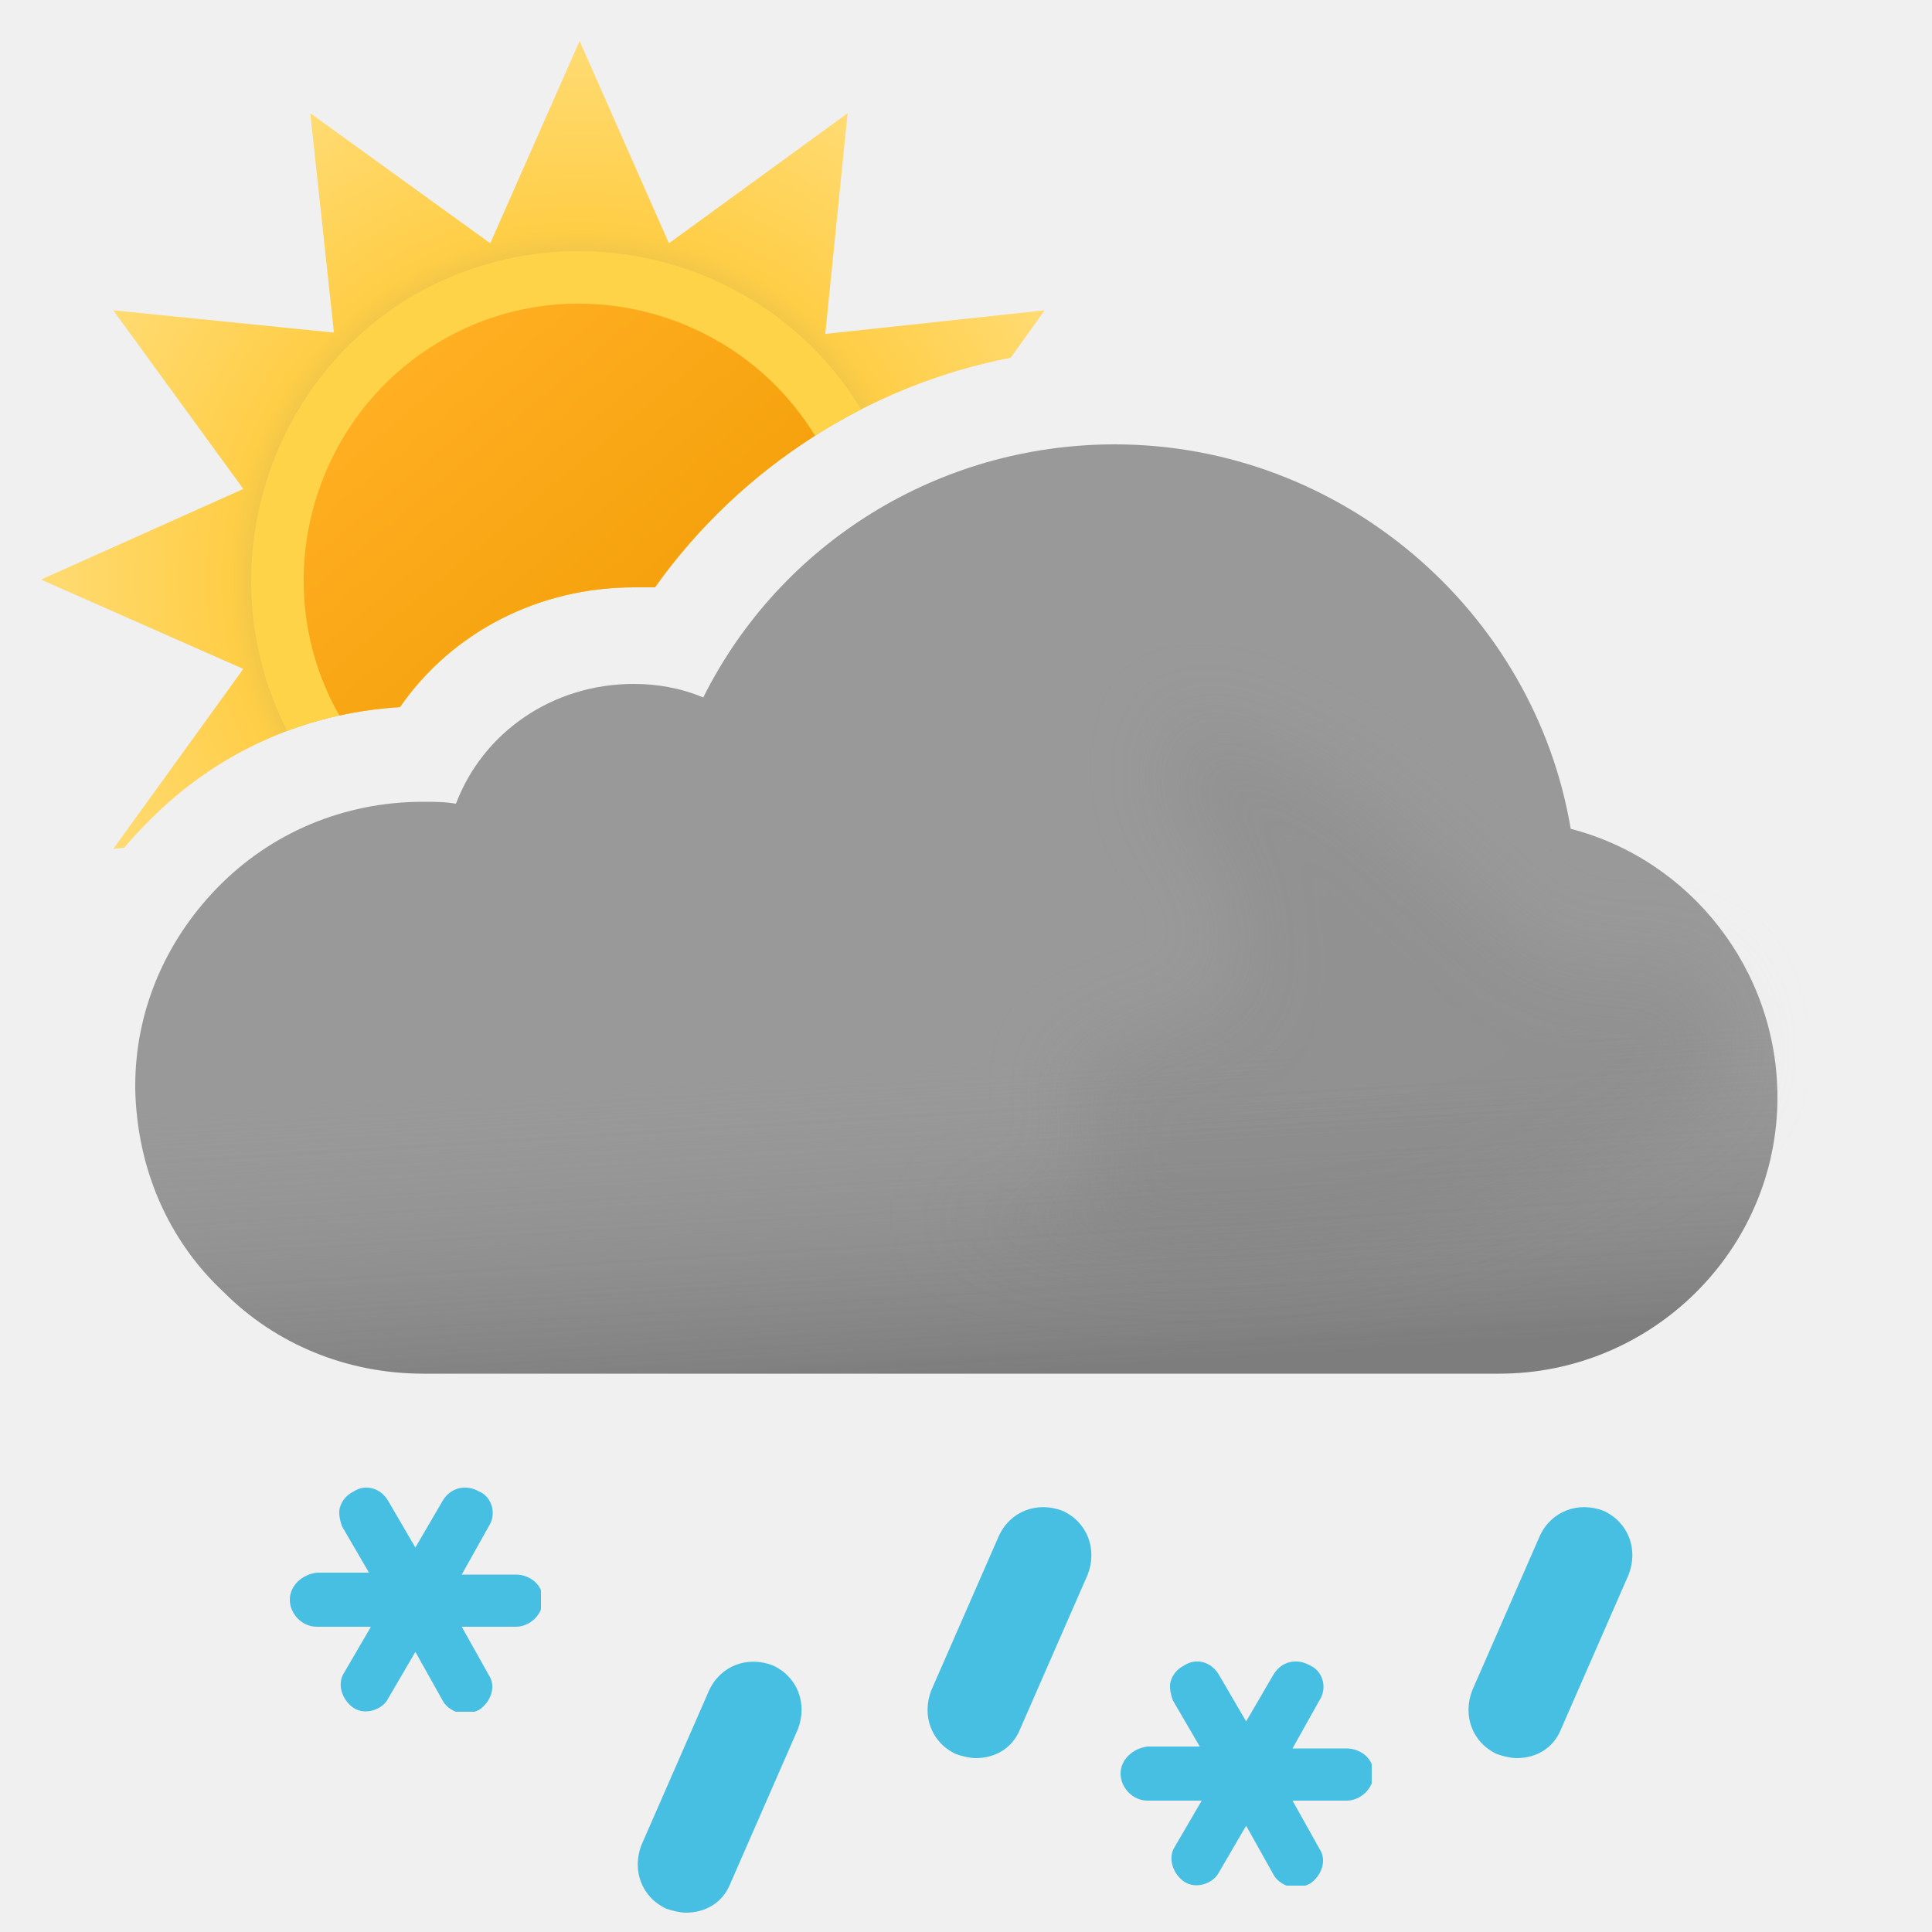
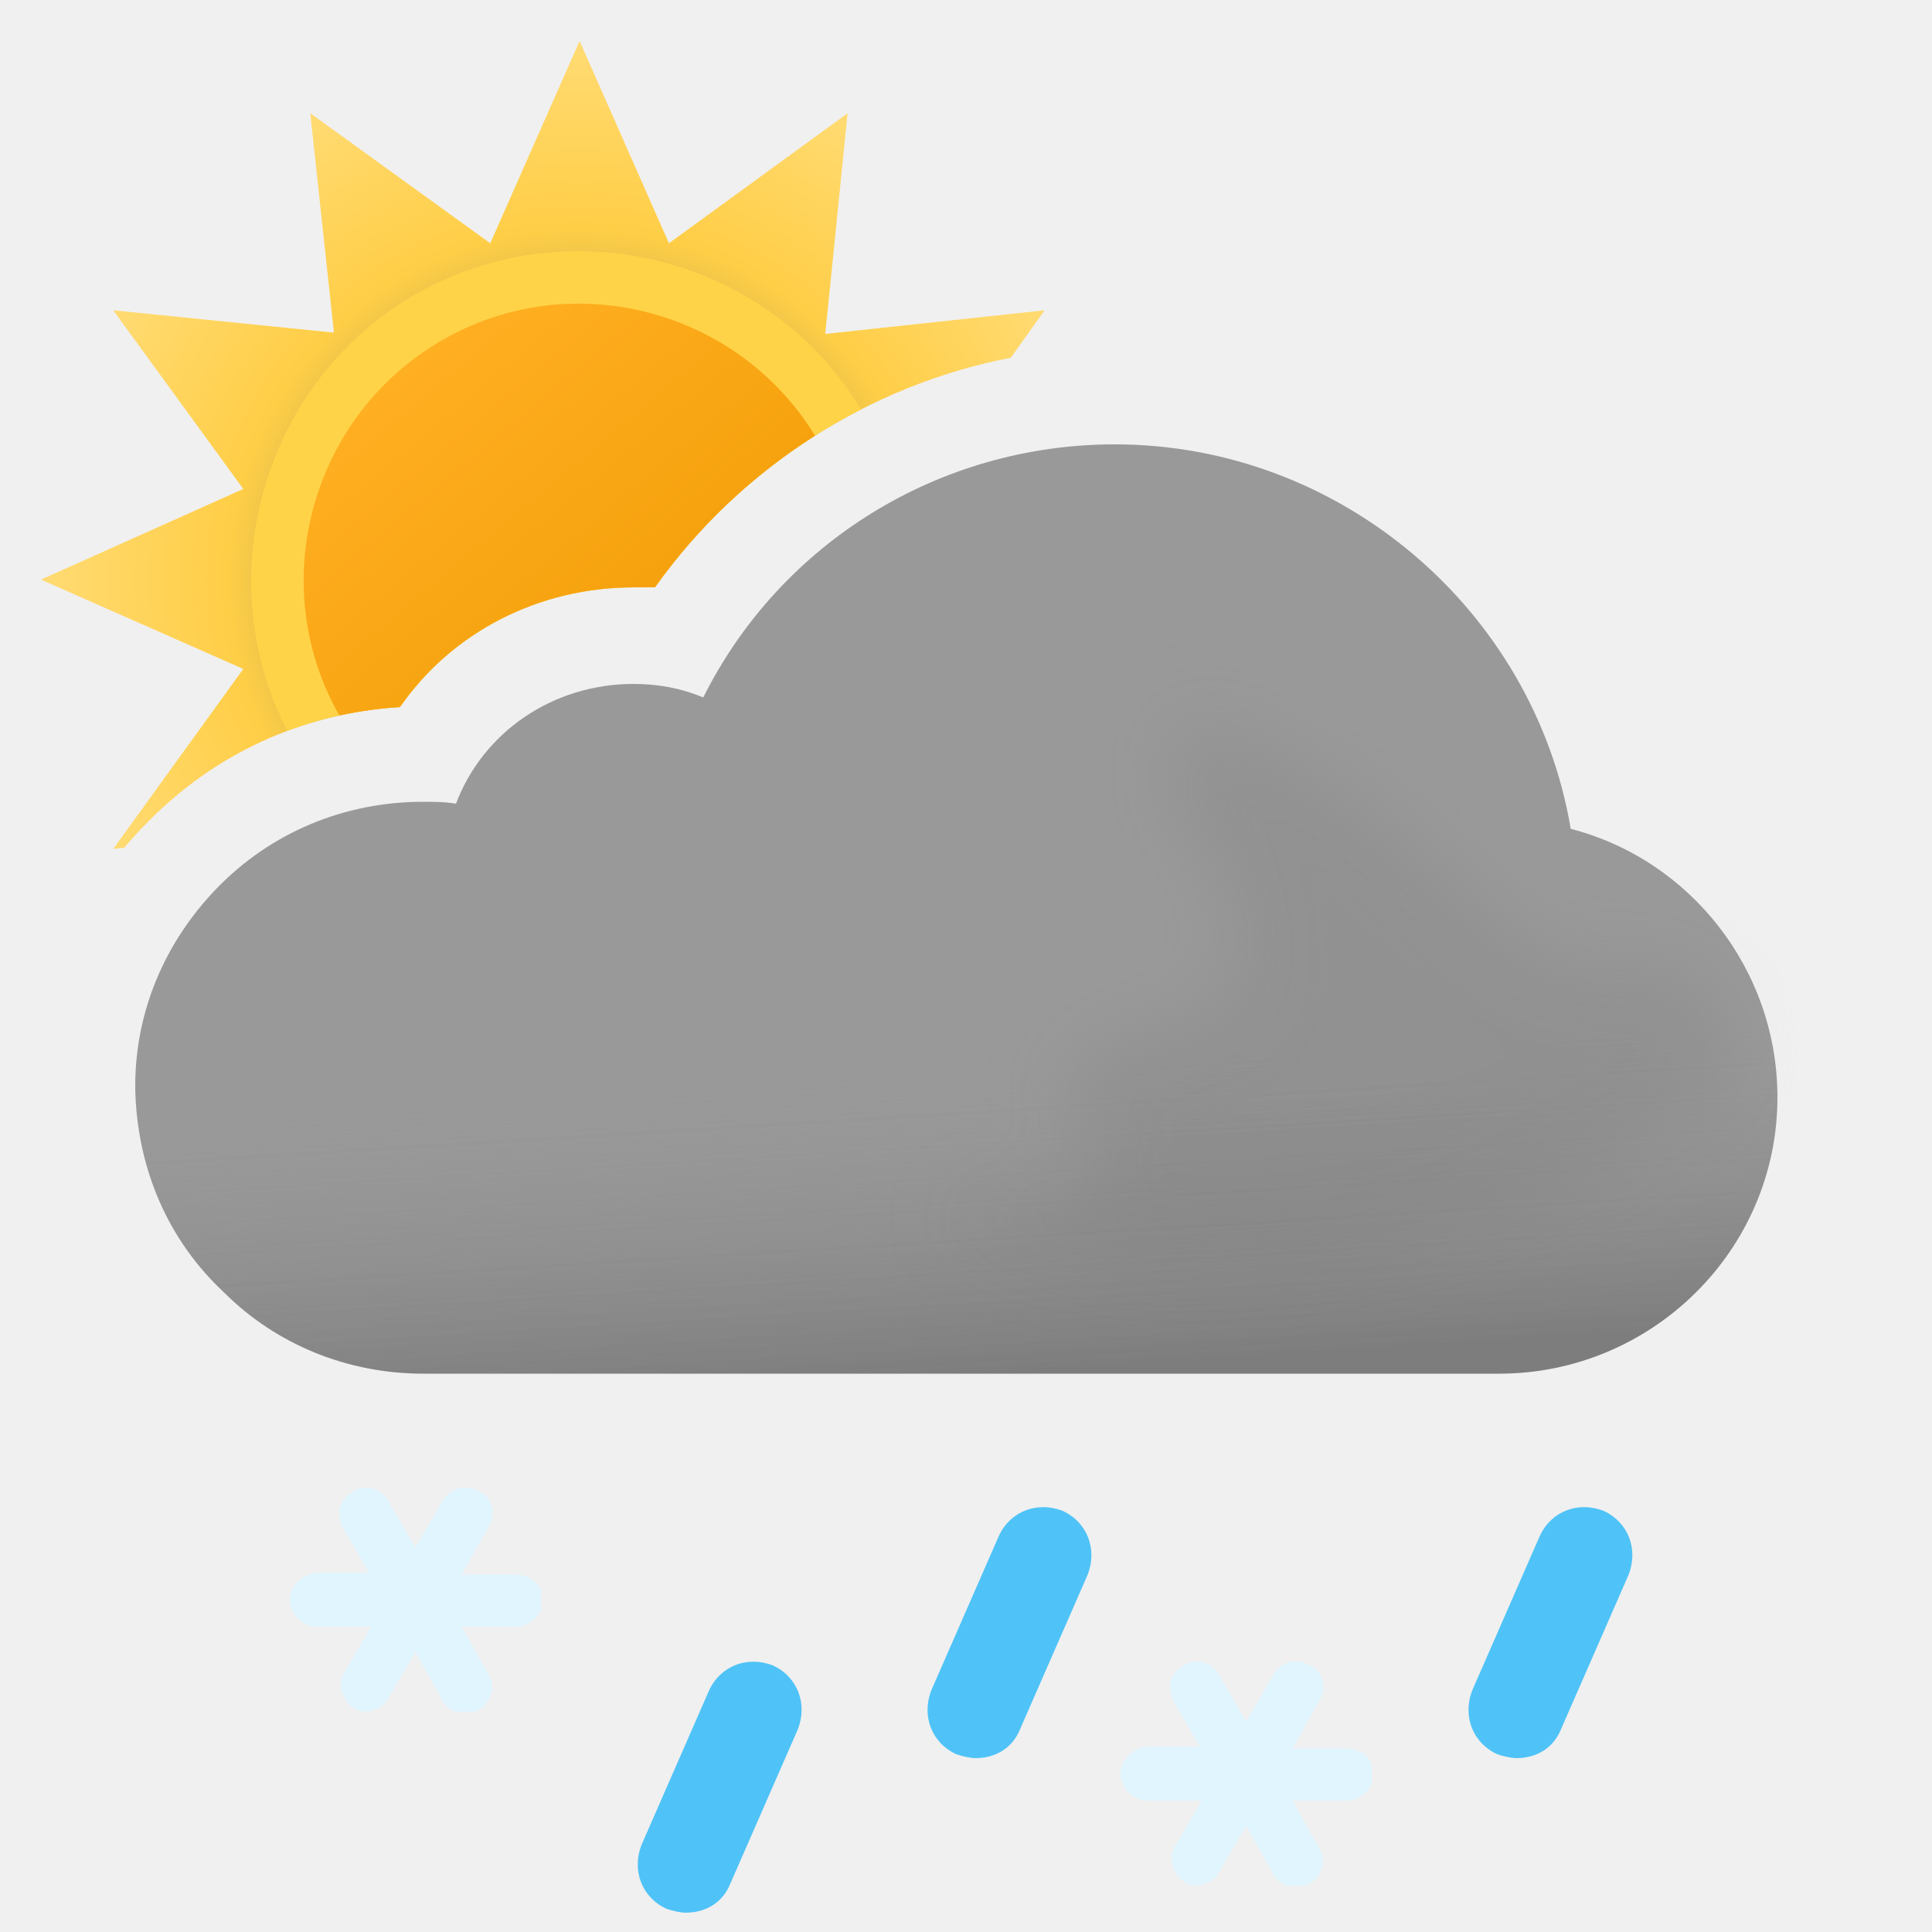
<svg xmlns="http://www.w3.org/2000/svg" width="100" height="100" fill="none" viewBox="0 0 100 100" version="1.1" id="svg65">
  <path fill="url(#43d__43d__paint0_radial_149_1448)" fill-rule="evenodd" d="M52.315 18.517l1.757-2.457-11.356 1.224L43.872 5.86l-9.248 6.732L30 2.12l-4.624 10.472L16.06 5.86l1.224 11.356L5.86 16.06l6.732 9.248L2.12 30l10.472 4.624L5.86 43.94l.57-.061A19.46 19.46 0 017.6 42.6c3.5-3.6 8.1-5.7 13.1-6 2.7-3.9 7.2-6.2 12.1-6.2h1.1c4.363-6.14 11.011-10.453 18.415-11.883z" clip-rule="evenodd" id="path2" />
  <path fill="#FFD348" fill-rule="evenodd" d="M14.867 37.83A20.01 20.01 0 0120.7 36.6c2.7-3.9 7.2-6.2 12.1-6.2h1.1a29.679 29.679 0 0110.672-9.21c-4.775-7.863-15.023-10.525-23.082-5.956-7.87 4.565-10.725 14.6-6.623 22.597z" clip-rule="evenodd" id="path4" />
  <path fill="url(#43d__43d__paint1_linear_149_1448)" fill-rule="evenodd" d="M17.565 37.034A20.22 20.22 0 0120.7 36.6c2.7-3.9 7.2-6.2 12.1-6.2h1.1a29.632 29.632 0 018.287-7.85c-4.026-6.561-12.633-8.81-19.328-4.927-6.765 3.924-9.155 12.627-5.294 19.41z" clip-rule="evenodd" id="path6" />
  <path fill="#999" fill-rule="evenodd" d="M81.3 42.9C79.4 31.6 69.4 23 57.7 23c-9.1 0-17.3 5.1-21.3 13.1-1.2-.5-2.4-.7-3.6-.7-4.2 0-7.8 2.5-9.2 6.2-.6-.1-1.1-.1-1.7-.1-4.1 0-7.9 1.6-10.7 4.5C8.5 48.8 7 52.4 7 56.2v.2c.1 4.1 1.7 7.8 4.6 10.5 2.7 2.7 6.4 4.2 10.3 4.2h55.7c7.9 0 14.4-6.4 14.4-14.3 0-6.6-4.5-12.3-10.7-13.9z" clip-rule="evenodd" id="path8" />
  <path fill="url(#43d__43d__paint2_linear_149_1448)" fill-rule="evenodd" d="M81.3 42.9C79.4 31.6 69.4 23 57.7 23c-9.1 0-17.3 5.1-21.3 13.1-1.2-.5-2.4-.7-3.6-.7-4.2 0-7.8 2.5-9.2 6.2-.6-.1-1.1-.1-1.7-.1-4.1 0-7.9 1.6-10.7 4.5C8.5 48.8 7 52.4 7 56.2v.2c.1 4.1 1.7 7.8 4.6 10.5 2.7 2.7 6.4 4.2 10.3 4.2h55.7c7.9 0 14.4-6.4 14.4-14.3 0-6.6-4.5-12.3-10.7-13.9z" clip-rule="evenodd" style="mix-blend-mode:multiply" opacity=".6" id="path10" />
  <g style="mix-blend-mode:multiply" filter="url(#43d__43d__filter0_f_149_1448)" opacity=".3" id="g14">
    <path fill="url(#43d__43d__paint3_radial_149_1448)" d="M29.5 64c1.787 0 24.848-1.272 26.48-2 2.23-.994-2.39-6.972 0-7.47 1.08-.224 2.667-.927 2.667-.927s4.352-1.602 5.103-1.602c.75 0 .374-2.964.14-4.81l-.14-1.32c0-.87-2.592-2.674-3-4.87-.284-1.527.424-3.585.276-3.968 0 0-.05-.029-.036-.032.014-.004.026.007.036.032.112.053.922.327.922.327 1.948.66 5.03 1.74 7.802 3.64 1.658 1.138 3.941 3.314 3.941 3.314s1.645 1.272 2.059 1.687c1 1 4 4 6 4h5L89 51.59l.5 3.21c0 7.9-6.5 14.3-14.4 14.3H18.5S23 64 29.5 64z" id="path12" />
  </g>
-   <g clip-path="url(#43d__43d__clip0_149_1448)" id="g18" style="fill:#47bfe2;fill-opacity:1">
-     <path fill="#00B8F1" d="M26.7 81.5h-2.8l1.4-2.5c.4-.6.2-1.5-.5-1.8-.7-.4-1.5-.2-1.9.5l-1.4 2.4-1.4-2.4c-.4-.7-1.2-.9-1.8-.5-.4.2-.6.5-.7.8-.1.3 0 .7.1 1l1.4 2.4h-2.7c-.8.1-1.4.7-1.4 1.4s.6 1.4 1.4 1.4h2.8l-1.4 2.4c-.2.3-.2.7-.1 1 .1.3.3.6.6.8.6.4 1.5.1 1.8-.5l1.4-2.4 1.4 2.5c.2.4.7.7 1.2.7.2 0 .5-.1.7-.2.6-.4.9-1.2.5-1.8l-1.4-2.5h2.8c.7 0 1.4-.6 1.4-1.4 0-.8-.7-1.3-1.4-1.3z" id="path16" style="fill:#47bfe2;fill-opacity:1" />
+   <g clip-path="url(#43d__43d__clip0_149_1448)" id="g18" style="fill:#e1f5fe;fill-opacity:1">
+     <path fill="#00B8F1" d="M26.7 81.5h-2.8l1.4-2.5c.4-.6.2-1.5-.5-1.8-.7-.4-1.5-.2-1.9.5l-1.4 2.4-1.4-2.4c-.4-.7-1.2-.9-1.8-.5-.4.2-.6.5-.7.8-.1.3 0 .7.1 1l1.4 2.4h-2.7c-.8.1-1.4.7-1.4 1.4s.6 1.4 1.4 1.4h2.8l-1.4 2.4c-.2.3-.2.7-.1 1 .1.3.3.6.6.8.6.4 1.5.1 1.8-.5l1.4-2.4 1.4 2.5c.2.4.7.7 1.2.7.2 0 .5-.1.7-.2.6-.4.9-1.2.5-1.8l-1.4-2.5h2.8c.7 0 1.4-.6 1.4-1.4 0-.8-.7-1.3-1.4-1.3z" id="path16" style="fill:#e1f5fe;fill-opacity:1" />
  </g>
-   <g clip-path="url(#43d__43d__clip1_149_1448)" id="g22" style="fill:#47bfe2;fill-opacity:1">
-     <path fill="#00B8F1" d="M69.7 90.5h-2.8l1.4-2.5c.4-.6.2-1.5-.5-1.8-.7-.4-1.5-.2-1.9.5l-1.4 2.4-1.4-2.4c-.4-.7-1.2-.9-1.8-.5-.4.2-.6.5-.7.8-.1.3 0 .7.1 1l1.4 2.4h-2.7c-.8.1-1.4.7-1.4 1.4s.6 1.4 1.4 1.4h2.8l-1.4 2.4c-.2.3-.2.7-.1 1 .1.3.3.6.6.8.6.4 1.5.1 1.8-.5l1.4-2.4 1.4 2.5c.2.4.7.7 1.2.7.2 0 .5-.1.7-.2.6-.4.9-1.2.5-1.8l-1.4-2.5h2.8c.7 0 1.4-.6 1.4-1.4 0-.8-.7-1.3-1.4-1.3z" id="path20" style="fill:#47bfe2;fill-opacity:1" />
+   <g clip-path="url(#43d__43d__clip1_149_1448)" id="g22" style="fill:#e1f5fe;fill-opacity:1">
+     <path fill="#00B8F1" d="M69.7 90.5h-2.8l1.4-2.5c.4-.6.2-1.5-.5-1.8-.7-.4-1.5-.2-1.9.5l-1.4 2.4-1.4-2.4c-.4-.7-1.2-.9-1.8-.5-.4.2-.6.5-.7.8-.1.3 0 .7.1 1l1.4 2.4h-2.7c-.8.1-1.4.7-1.4 1.4s.6 1.4 1.4 1.4h2.8l-1.4 2.4c-.2.3-.2.7-.1 1 .1.3.3.6.6.8.6.4 1.5.1 1.8-.5l1.4-2.4 1.4 2.5c.2.4.7.7 1.2.7.2 0 .5-.1.7-.2.6-.4.9-1.2.5-1.8l-1.4-2.5h2.8c.7 0 1.4-.6 1.4-1.4 0-.8-.7-1.3-1.4-1.3z" id="path20" style="fill:#e1f5fe;fill-opacity:1" />
  </g>
-   <path fill="#006EDB" d="M35.5 99c-.3 0-.7-.1-1-.2-1.3-.6-1.8-2-1.3-3.3l3.5-8c.6-1.3 2-1.8 3.3-1.3 1.3.6 1.8 2 1.3 3.3l-3.5 8c-.4 1-1.3 1.5-2.3 1.5zm15-8c-.3 0-.7-.1-1-.2-1.3-.6-1.8-2-1.3-3.3l3.5-8c.6-1.3 2-1.8 3.3-1.3 1.3.6 1.8 2 1.3 3.3l-3.5 8c-.4 1-1.3 1.5-2.3 1.5zm28 0c-.3 0-.7-.1-1-.2-1.3-.6-1.8-2-1.3-3.3l3.5-8c.6-1.3 2-1.8 3.3-1.3 1.3.6 1.8 2 1.3 3.3l-3.5 8c-.4 1-1.3 1.5-2.3 1.5z" id="path24" style="fill:#47bfe2;fill-opacity:1" />
+   <path fill="#006EDB" d="M35.5 99c-.3 0-.7-.1-1-.2-1.3-.6-1.8-2-1.3-3.3l3.5-8c.6-1.3 2-1.8 3.3-1.3 1.3.6 1.8 2 1.3 3.3l-3.5 8c-.4 1-1.3 1.5-2.3 1.5zm15-8c-.3 0-.7-.1-1-.2-1.3-.6-1.8-2-1.3-3.3l3.5-8c.6-1.3 2-1.8 3.3-1.3 1.3.6 1.8 2 1.3 3.3l-3.5 8c-.4 1-1.3 1.5-2.3 1.5zm28 0c-.3 0-.7-.1-1-.2-1.3-.6-1.8-2-1.3-3.3l3.5-8c.6-1.3 2-1.8 3.3-1.3 1.3.6 1.8 2 1.3 3.3l-3.5 8c-.4 1-1.3 1.5-2.3 1.5z" id="path24" style="fill:#4fc3f7;fill-opacity:1" />
  <defs id="defs63">
    <radialGradient id="43d__43d__paint0_radial_149_1448" cx="0" cy="0" r="1" gradientTransform="translate(30 30) scale(27.88)" gradientUnits="userSpaceOnUse">
      <stop offset=".514" stop-color="#D6B849" id="stop26" />
      <stop offset=".652" stop-color="#FFCE47" id="stop28" />
      <stop offset="1" stop-color="#FFDB73" id="stop30" />
    </radialGradient>
    <radialGradient id="43d__43d__paint3_radial_149_1448" cx="0" cy="0" r="1" gradientTransform="matrix(6 22.50004 -32.59285 8.69142 68 41)" gradientUnits="userSpaceOnUse">
      <stop stop-color="#D5D5D5" id="stop33" />
      <stop offset="1" stop-color="#D0D0D0" id="stop35" />
      <stop offset="1" stop-color="#9B9B9B" stop-opacity="0" id="stop37" />
    </radialGradient>
    <linearGradient id="43d__43d__paint1_linear_149_1448" x1="20.817" x2="39.177" y1="19.057" y2="40.937" gradientUnits="userSpaceOnUse">
      <stop stop-color="#FFAF22" id="stop40" />
      <stop offset=".99" stop-color="#F09900" id="stop42" />
    </linearGradient>
    <linearGradient id="43d__43d__paint2_linear_149_1448" x1="47.5" x2="49.5" y1="38.5" y2="71.1" gradientUnits="userSpaceOnUse">
      <stop offset=".484" stop-color="#fff" stop-opacity="0" id="stop45" />
      <stop offset="1" stop-color="#B3B2B2" id="stop47" />
    </linearGradient>
    <clipPath id="43d__43d__clip0_149_1448">
      <path fill="#fff" d="M0 0h13v11.6H0z" transform="translate(15 77)" id="path50" />
    </clipPath>
    <clipPath id="43d__43d__clip1_149_1448">
      <path fill="#fff" d="M0 0h13v11.6H0z" transform="translate(58 86)" id="path53" />
    </clipPath>
    <filter id="43d__43d__filter0_f_149_1448" width="79" height="40.101" x="14.5" y="33" color-interpolation-filters="sRGB" filterUnits="userSpaceOnUse">
      <feFlood flood-opacity="0" result="BackgroundImageFix" id="feFlood56" />
      <feBlend in="SourceGraphic" in2="BackgroundImageFix" result="shape" id="feBlend58" />
      <feGaussianBlur result="effect1_foregroundBlur_149_1448" stdDeviation="2" id="feGaussianBlur60" />
    </filter>
  </defs>
</svg>
